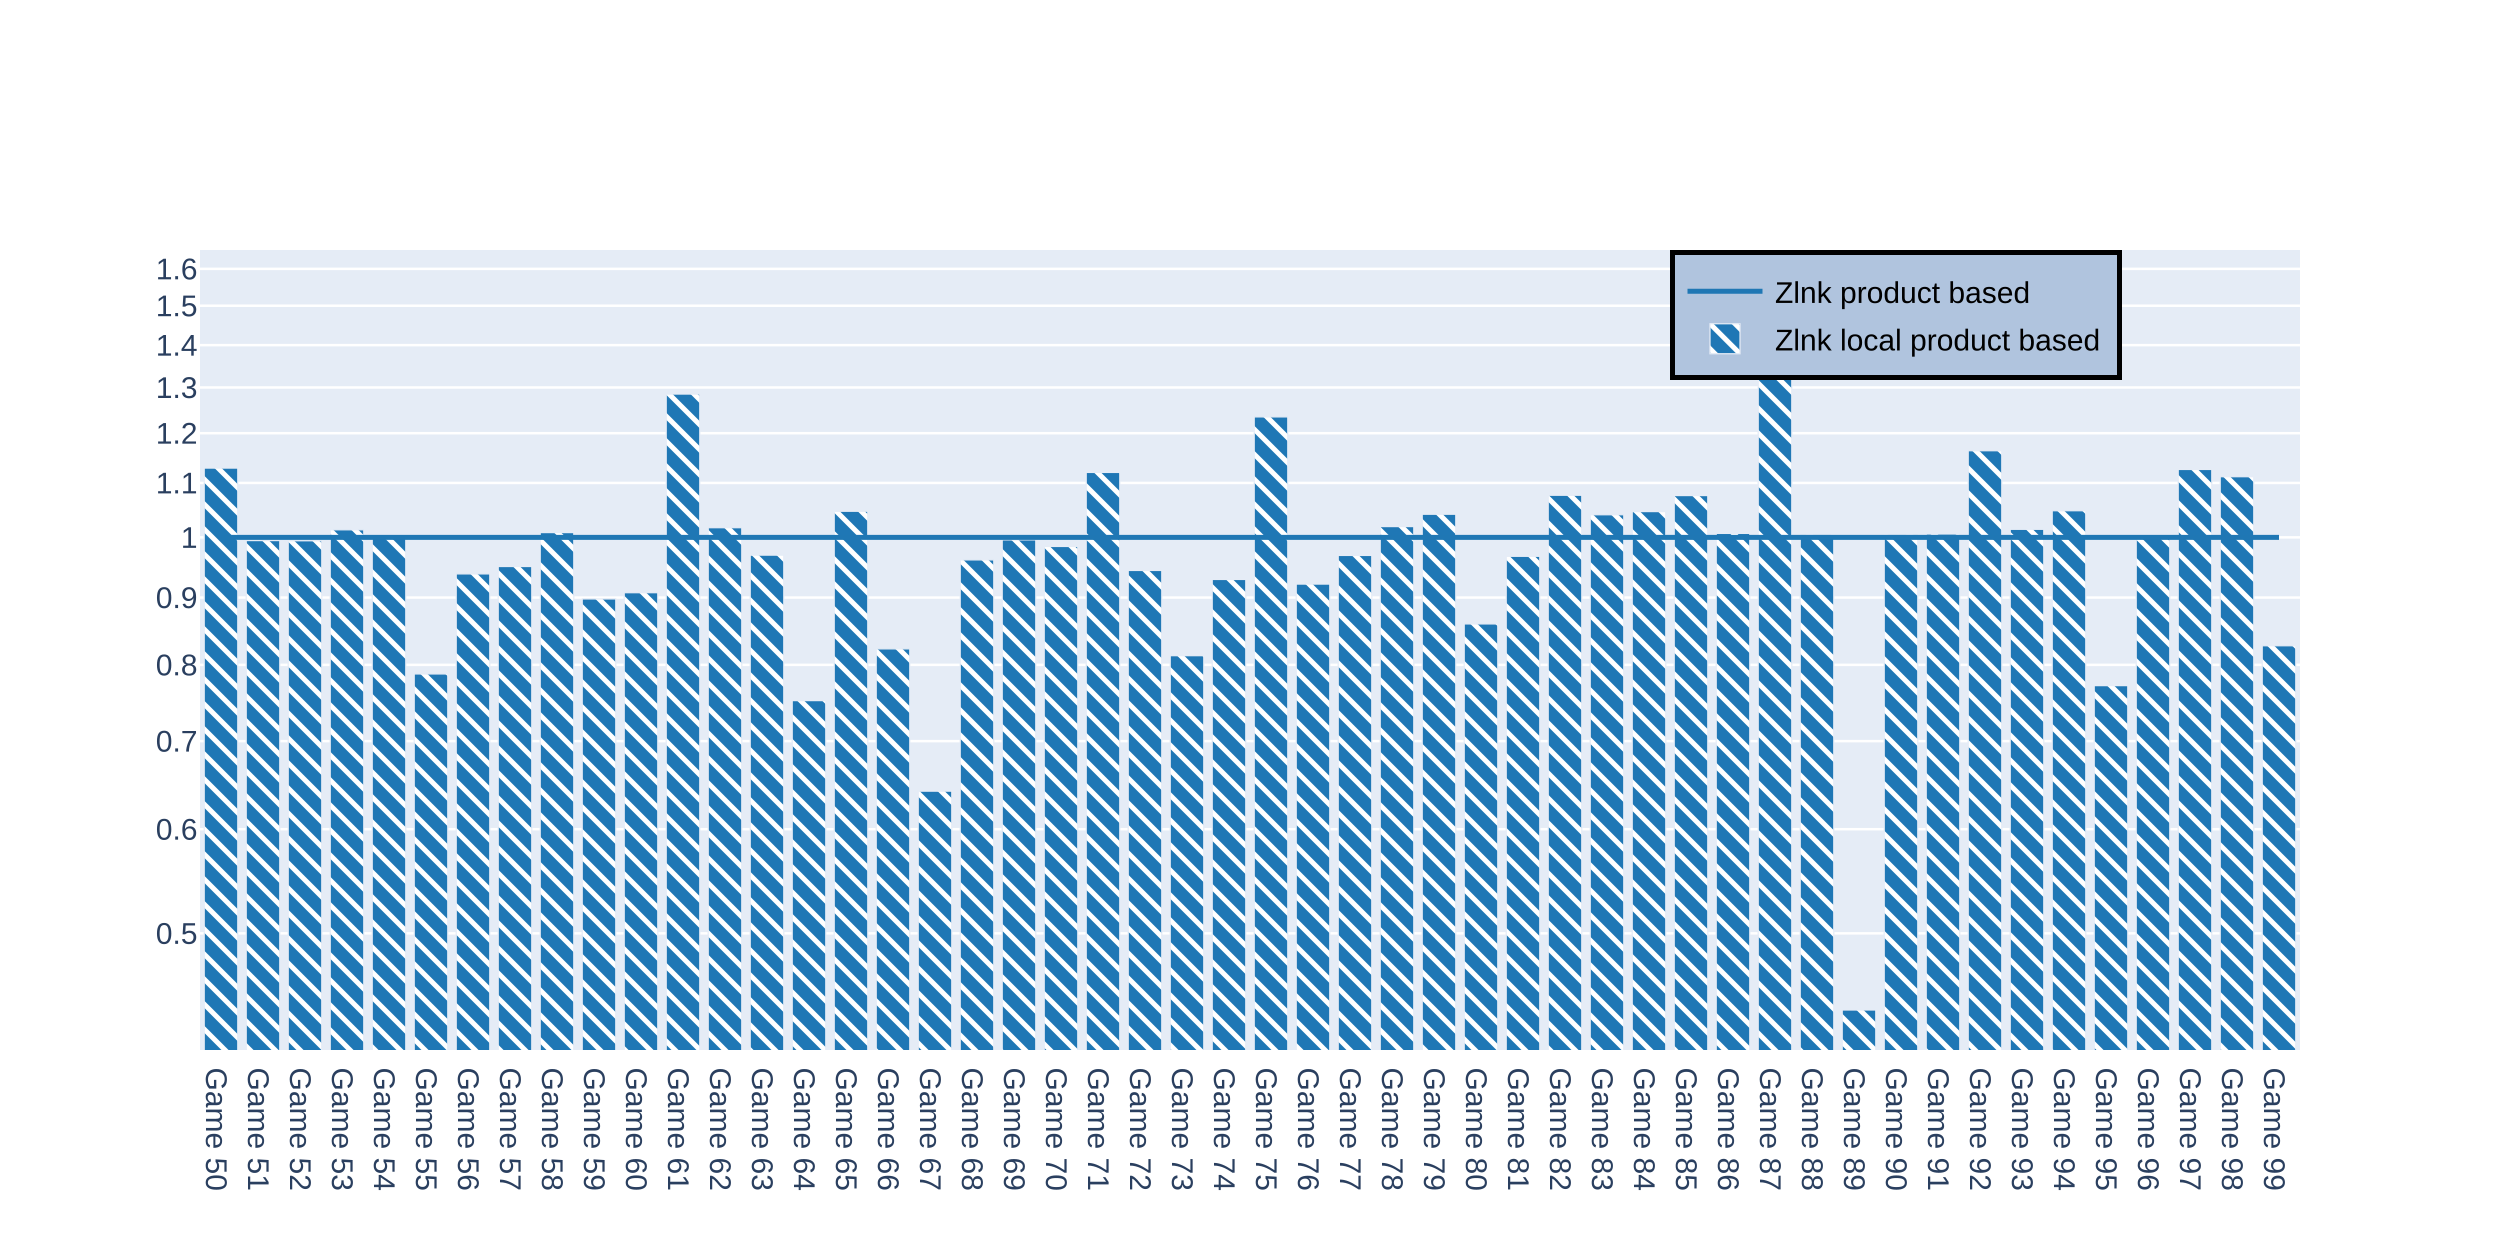
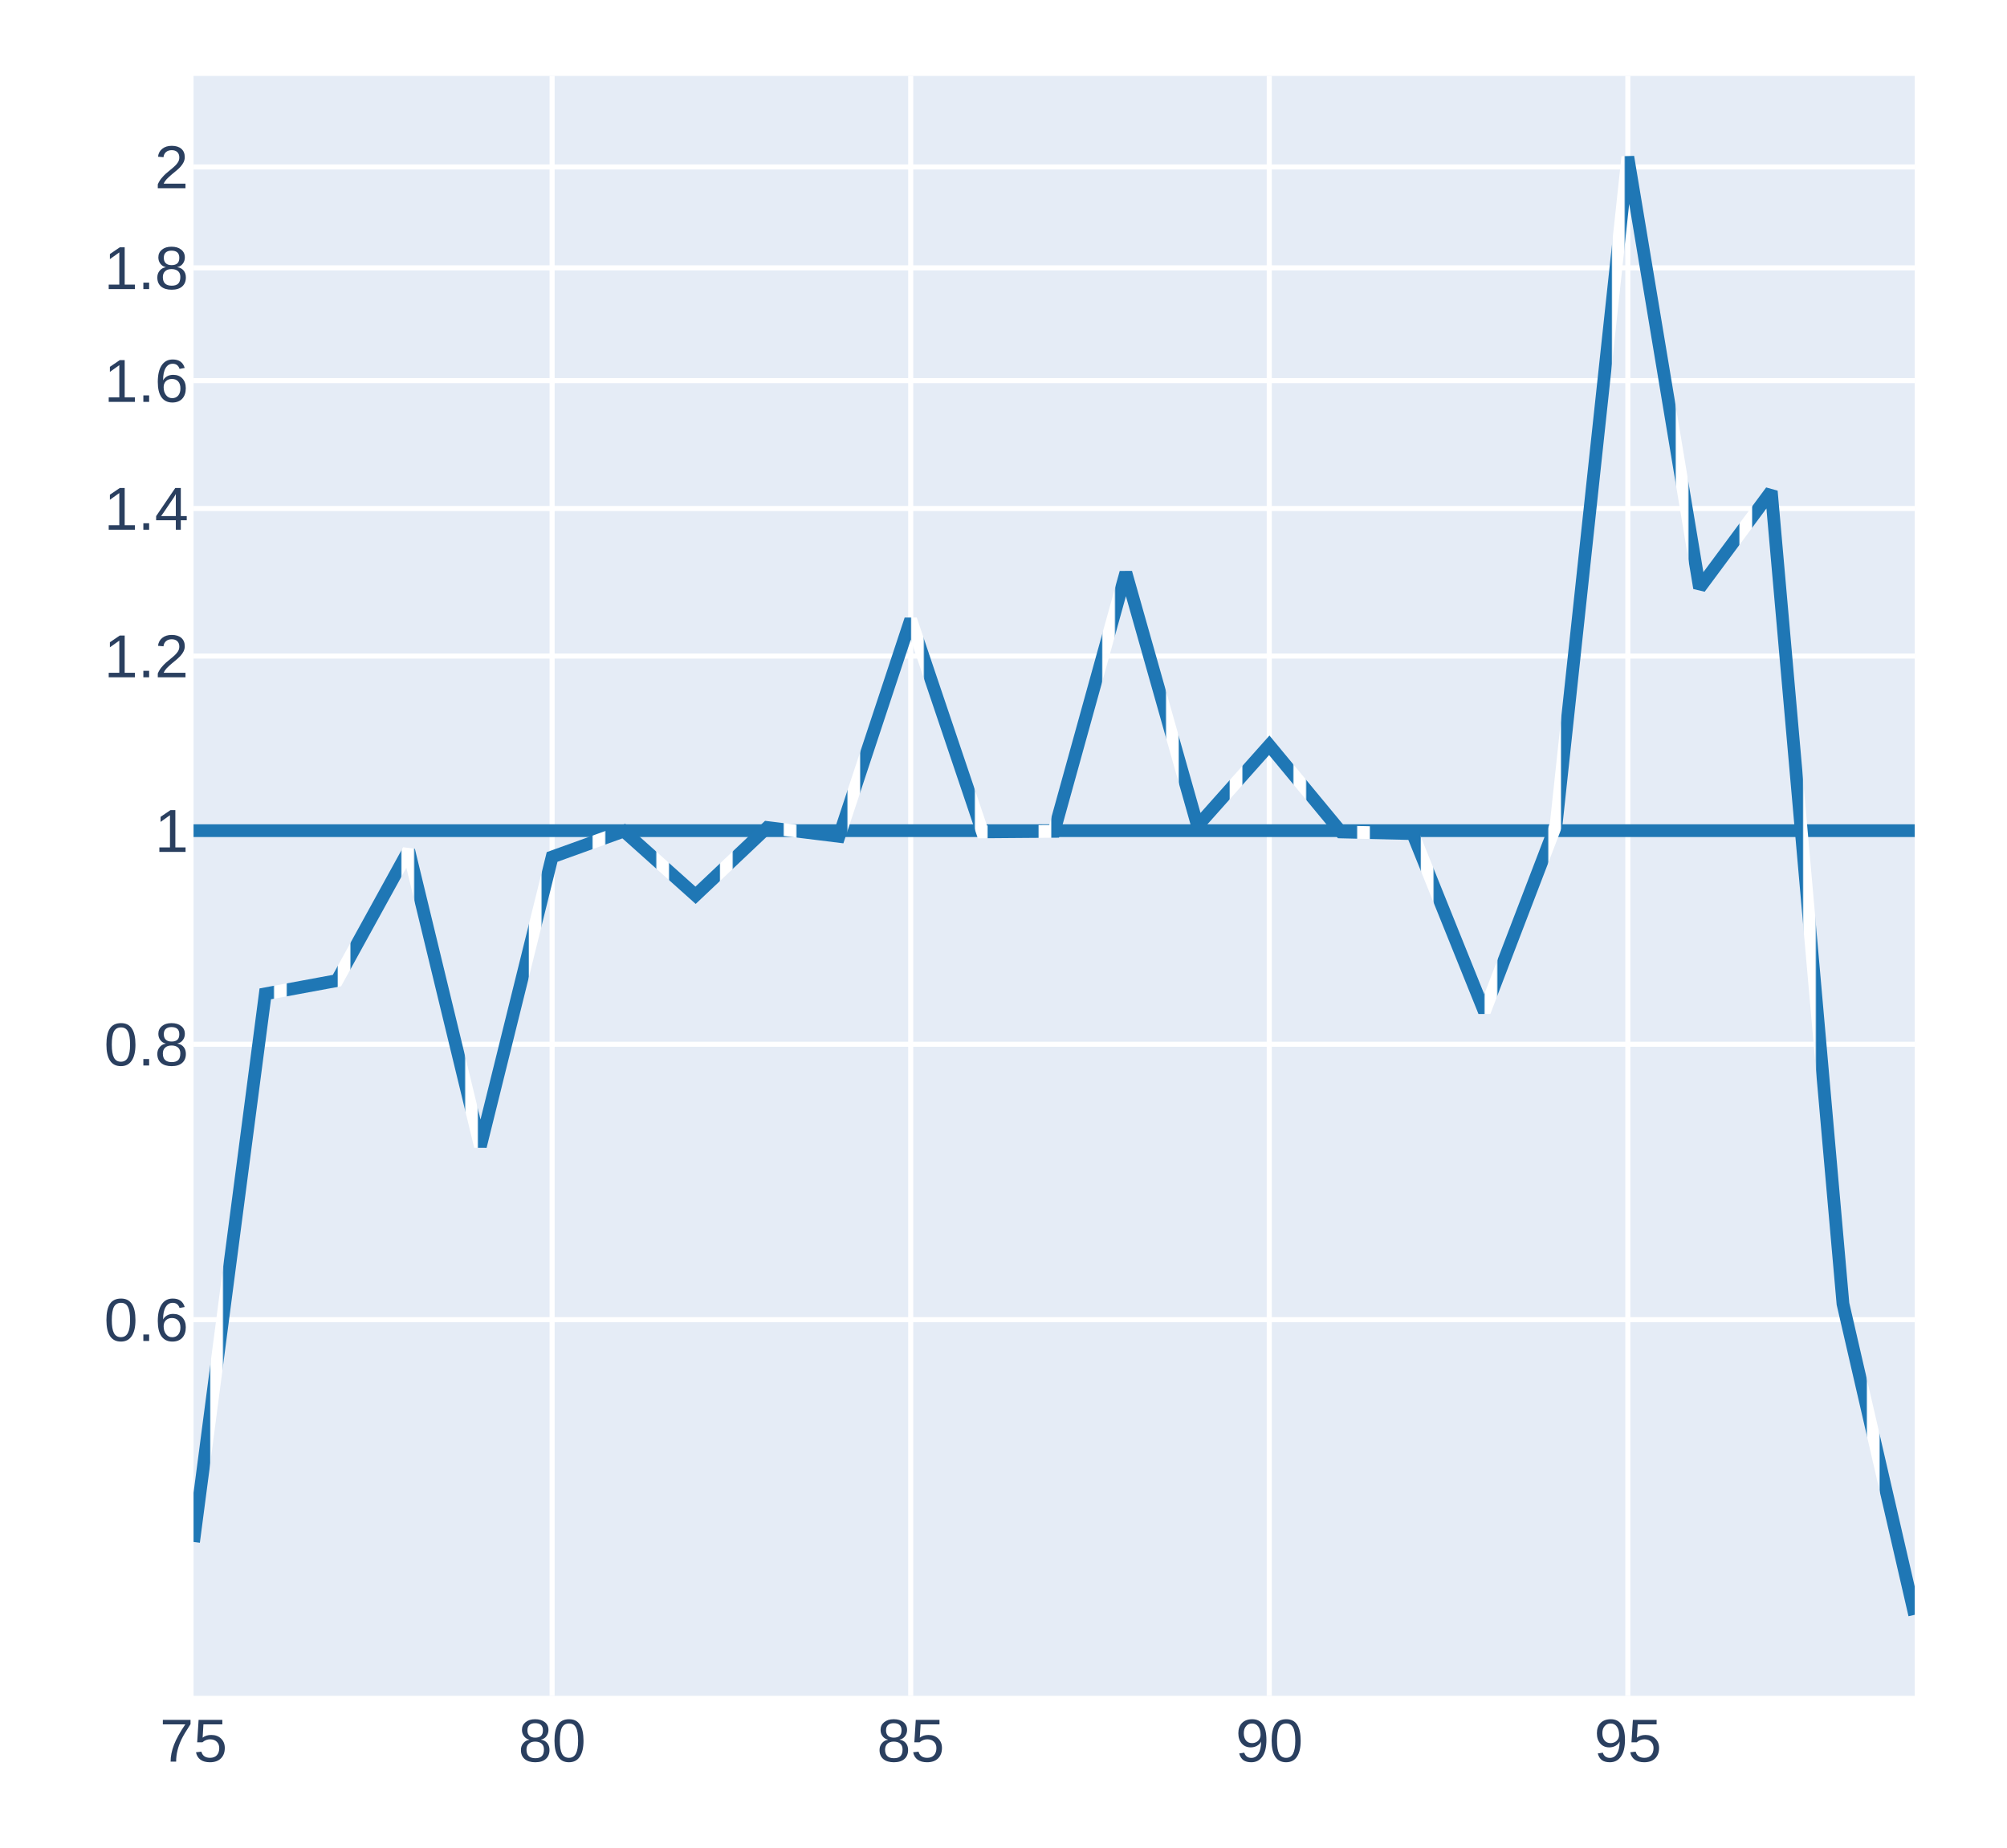
- <svg xmlns="http://www.w3.org/2000/svg" class="main-svg" width="1000" height="500" viewBox="0 0 1000 500">
+ <svg xmlns="http://www.w3.org/2000/svg" class="main-svg" width="315" height="290" viewBox="55 85 370 365">
  <defs>
    <pattern id="pattern0" patternUnits="userSpaceOnUse" width="10" height="10">
      <rect x="0" y="0" width="10" height="10" style="fill: rgb(148, 103, 190)" />
-       <line x1="0" y1="0" x2="10" y2="10" style="stroke: white;stroke-width:2" />
-       <line x1="-1" x2="1" y1="9" y2="11" style="stroke: white;stroke-width:2" />
-       <line x1="9" x2="11" y1="-1" y2="1" style="stroke: white;stroke-width:2" />
+       <line x1="4" x2="4" y1="0" y2="10" style="stroke: white;stroke-width:2" />
    </pattern>
    <pattern id="pattern1" patternUnits="userSpaceOnUse" width="10" height="10">
      <rect x="0" y="0" width="10" height="10" style="fill: rgb(255, 127, 15)" />
-       <line x1="0" y1="0" x2="10" y2="10" style="stroke: white;stroke-width:2" />
-       <line x1="-1" x2="1" y1="9" y2="11" style="stroke: white;stroke-width:2" />
-       <line x1="9" x2="11" y1="-1" y2="1" style="stroke: white;stroke-width:2" />
+       <line x1="4" x2="4" y1="0" y2="10" style="stroke: white;stroke-width:2" />
    </pattern>
    <pattern id="pattern2" patternUnits="userSpaceOnUse" width="10" height="10">
      <rect x="0" y="0" width="10" height="10" style="fill: rgb(31, 119, 181)" />
-       <line x1="0" y1="0" x2="10" y2="10" style="stroke: white;stroke-width:2" />
-       <line x1="-1" x2="1" y1="9" y2="11" style="stroke: white;stroke-width:2" />
-       <line x1="9" x2="11" y1="-1" y2="1" style="stroke: white;stroke-width:2" />
+       <line x1="4" x2="4" y1="0" y2="10" style="stroke: white;stroke-width:2" />
    </pattern>
    <pattern id="pattern3" patternUnits="userSpaceOnUse" width="10" height="10">
      <rect x="0" y="0" width="10" height="10" style="fill: rgb(214, 39, 41)" />
-       <line x1="0" y1="0" x2="10" y2="10" style="stroke: white;stroke-width:2" />
-       <line x1="-1" x2="1" y1="9" y2="11" style="stroke: white;stroke-width:2" />
-       <line x1="9" x2="11" y1="-1" y2="1" style="stroke: white;stroke-width:2" />
+       <line x1="4" x2="4" y1="0" y2="10" style="stroke: white;stroke-width:2" />
    </pattern>
    <pattern id="pattern4" patternUnits="userSpaceOnUse" width="10" height="10">
      <rect x="0" y="0" width="10" height="10" style="fill: rgb(44, 160, 45)" />
-       <line x1="0" y1="0" x2="10" y2="10" style="stroke: white;stroke-width:2" />
-       <line x1="-1" x2="1" y1="9" y2="11" style="stroke: white;stroke-width:2" />
-       <line x1="9" x2="11" y1="-1" y2="1" style="stroke: white;stroke-width:2" />
+       <line x1="4" x2="4" y1="0" y2="10" style="stroke: white;stroke-width:2" />
    </pattern>
  </defs>
-   <rect x="0" y="0" width="1000" height="500" style="fill: rgb(255, 255, 255); fill-opacity: 1;" />
-   <defs id="defs-18ef26">
+   <rect x="0" y="0" width="500" height="500" style="fill: rgb(255, 255, 255); fill-opacity: 1;" />
+   <defs id="defs-e1a88b">
    <g class="clips">
-       <clipPath id="clip18ef26xyplot" class="plotclip">
-         <rect width="840" height="320" />
+       <clipPath id="clipe1a88bxyplot" class="plotclip">
+         <rect width="340" height="320" />
      </clipPath>
-       <clipPath class="axesclip" id="clip18ef26x">
-         <rect x="80" y="0" width="840" height="500" />
+       <clipPath class="axesclip" id="clipe1a88bx">
+         <rect x="80" y="0" width="340" height="500" />
      </clipPath>
-       <clipPath class="axesclip" id="clip18ef26y">
-         <rect x="0" y="100" width="1000" height="320" />
+       <clipPath class="axesclip" id="clipe1a88by">
+         <rect x="0" y="100" width="500" height="320" />
      </clipPath>
-       <clipPath class="axesclip" id="clip18ef26xy">
-         <rect x="80" y="100" width="840" height="320" />
+       <clipPath class="axesclip" id="clipe1a88bxy">
+         <rect x="80" y="100" width="340" height="320" />
      </clipPath>
    </g>
    <g class="gradients" />
  </defs>
  <g class="bglayer">
-     <rect class="bg" x="80" y="100" width="840" height="320" style="fill: rgb(229, 236, 246); fill-opacity: 1; stroke-width: 0;" />
+     <rect class="bg" x="80" y="100" width="340" height="320" style="fill: rgb(229, 236, 246); fill-opacity: 1; stroke-width: 0;" />
  </g>
  <g class="layer-below">
    <g class="imagelayer" />
    <g class="shapelayer" />
  </g>
  <g class="cartesianlayer">
    <g class="subplot xy">
      <g class="layer-subplot">
        <g class="shapelayer" />
        <g class="imagelayer" />
      </g>
      <g class="gridlayer">
-         <g class="x" />
+         <g class="x">
+           <path class="xgrid crisp" transform="translate(150.83,0)" d="M0,100v320" style="stroke: rgb(255, 255, 255); stroke-opacity: 1; stroke-width: 1px;" />
+           <path class="xgrid crisp" transform="translate(221.67,0)" d="M0,100v320" style="stroke: rgb(255, 255, 255); stroke-opacity: 1; stroke-width: 1px;" />
+           <path class="xgrid crisp" transform="translate(292.5,0)" d="M0,100v320" style="stroke: rgb(255, 255, 255); stroke-opacity: 1; stroke-width: 1px;" />
+           <path class="xgrid crisp" transform="translate(363.33,0)" d="M0,100v320" style="stroke: rgb(255, 255, 255); stroke-opacity: 1; stroke-width: 1px;" />
+         </g>
        <g class="y">
-           <path class="ygrid crisp" transform="translate(0,373.34)" d="M80,0h840" style="stroke: rgb(255, 255, 255); stroke-opacity: 1; stroke-width: 1px;" />
-           <path class="ygrid crisp" transform="translate(0,331.68)" d="M80,0h840" style="stroke: rgb(255, 255, 255); stroke-opacity: 1; stroke-width: 1px;" />
-           <path class="ygrid crisp" transform="translate(0,296.45)" d="M80,0h840" style="stroke: rgb(255, 255, 255); stroke-opacity: 1; stroke-width: 1px;" />
-           <path class="ygrid crisp" transform="translate(0,265.94)" d="M80,0h840" style="stroke: rgb(255, 255, 255); stroke-opacity: 1; stroke-width: 1px;" />
-           <path class="ygrid crisp" transform="translate(0,239.02)" d="M80,0h840" style="stroke: rgb(255, 255, 255); stroke-opacity: 1; stroke-width: 1px;" />
-           <path class="ygrid crisp" transform="translate(0,214.95)" d="M80,0h840" style="stroke: rgb(255, 255, 255); stroke-opacity: 1; stroke-width: 1px;" />
-           <path class="ygrid crisp" transform="translate(0,193.17)" d="M80,0h840" style="stroke: rgb(255, 255, 255); stroke-opacity: 1; stroke-width: 1px;" />
-           <path class="ygrid crisp" transform="translate(0,173.28)" d="M80,0h840" style="stroke: rgb(255, 255, 255); stroke-opacity: 1; stroke-width: 1px;" />
-           <path class="ygrid crisp" transform="translate(0,154.99)" d="M80,0h840" style="stroke: rgb(255, 255, 255); stroke-opacity: 1; stroke-width: 1px;" />
-           <path class="ygrid crisp" transform="translate(0,138.06)" d="M80,0h840" style="stroke: rgb(255, 255, 255); stroke-opacity: 1; stroke-width: 1px;" />
-           <path class="ygrid crisp" transform="translate(0,122.29)" d="M80,0h840" style="stroke: rgb(255, 255, 255); stroke-opacity: 1; stroke-width: 1px;" />
-           <path class="ygrid crisp" transform="translate(0,107.54)" d="M80,0h840" style="stroke: rgb(255, 255, 255); stroke-opacity: 1; stroke-width: 1px;" />
+           <path class="ygrid crisp" transform="translate(0,345.7)" d="M80,0h340" style="stroke: rgb(255, 255, 255); stroke-opacity: 1; stroke-width: 1px;" />
+           <path class="ygrid crisp" transform="translate(0,291.29)" d="M80,0h340" style="stroke: rgb(255, 255, 255); stroke-opacity: 1; stroke-width: 1px;" />
+           <path class="ygrid crisp" transform="translate(0,249.09)" d="M80,0h340" style="stroke: rgb(255, 255, 255); stroke-opacity: 1; stroke-width: 1px;" />
+           <path class="ygrid crisp" transform="translate(0,214.6)" d="M80,0h340" style="stroke: rgb(255, 255, 255); stroke-opacity: 1; stroke-width: 1px;" />
+           <path class="ygrid crisp" transform="translate(0,185.45)" d="M80,0h340" style="stroke: rgb(255, 255, 255); stroke-opacity: 1; stroke-width: 1px;" />
+           <path class="ygrid crisp" transform="translate(0,160.19)" d="M80,0h340" style="stroke: rgb(255, 255, 255); stroke-opacity: 1; stroke-width: 1px;" />
+           <path class="ygrid crisp" transform="translate(0,137.91)" d="M80,0h340" style="stroke: rgb(255, 255, 255); stroke-opacity: 1; stroke-width: 1px;" />
+           <path class="ygrid crisp" transform="translate(0,117.98)" d="M80,0h340" style="stroke: rgb(255, 255, 255); stroke-opacity: 1; stroke-width: 1px;" />
        </g>
      </g>
      <g class="zerolinelayer" />
      <path class="xlines-below" />
      <path class="ylines-below" />
      <g class="overlines-below" />
      <g class="xaxislayer-below" />
      <g class="yaxislayer-below" />
      <g class="overaxes-below" />
-       <g class="plot" transform="translate(80, 100)" clip-path="url('#clip18ef26xyplot')">
-         <g class="barlayer mlayer">
-           <g class="trace bars" style="opacity: 1;">
-             <g class="points">
-               <g class="point">
-                 <path d="M1.68,3360V87.23H15.12V3360Z" style="vector-effect: non-scaling-stroke; opacity: 1; stroke-width: 0.5px; fill: url(#pattern2); fill-opacity: 1; stroke: rgb(229, 236, 246); stroke-opacity: 1;" />
-               </g>
-               <g class="point">
-                 <path d="M18.48,3360V116.23H31.92V3360Z" style="vector-effect: non-scaling-stroke; opacity: 1; stroke-width: 0.5px; fill: url(#pattern2); fill-opacity: 1; stroke: rgb(229, 236, 246); stroke-opacity: 1;" />
-               </g>
-               <g class="point">
-                 <path d="M35.28,3360V116.31H48.72V3360Z" style="vector-effect: non-scaling-stroke; opacity: 1; stroke-width: 0.5px; fill: url(#pattern2); fill-opacity: 1; stroke: rgb(229, 236, 246); stroke-opacity: 1;" />
-               </g>
-               <g class="point">
-                 <path d="M52.08,3360V111.92H65.52V3360Z" style="vector-effect: non-scaling-stroke; opacity: 1; stroke-width: 0.5px; fill: url(#pattern2); fill-opacity: 1; stroke: rgb(229, 236, 246); stroke-opacity: 1;" />
-               </g>
-               <g class="point">
-                 <path d="M68.88,3360V114.55H82.32V3360Z" style="vector-effect: non-scaling-stroke; opacity: 1; stroke-width: 0.5px; fill: url(#pattern2); fill-opacity: 1; stroke: rgb(229, 236, 246); stroke-opacity: 1;" />
-               </g>
-               <g class="point">
-                 <path d="M85.68,3360V169.58H99.12V3360Z" style="vector-effect: non-scaling-stroke; opacity: 1; stroke-width: 0.5px; fill: url(#pattern2); fill-opacity: 1; stroke: rgb(229, 236, 246); stroke-opacity: 1;" />
-               </g>
-               <g class="point">
-                 <path d="M102.48,3360V129.56H115.92V3360Z" style="vector-effect: non-scaling-stroke; opacity: 1; stroke-width: 0.5px; fill: url(#pattern2); fill-opacity: 1; stroke: rgb(229, 236, 246); stroke-opacity: 1;" />
-               </g>
-               <g class="point">
-                 <path d="M119.28,3360V126.6H132.72V3360Z" style="vector-effect: non-scaling-stroke; opacity: 1; stroke-width: 0.5px; fill: url(#pattern2); fill-opacity: 1; stroke: rgb(229, 236, 246); stroke-opacity: 1;" />
-               </g>
-               <g class="point">
-                 <path d="M136.08,3360V113.03H149.52V3360Z" style="vector-effect: non-scaling-stroke; opacity: 1; stroke-width: 0.5px; fill: url(#pattern2); fill-opacity: 1; stroke: rgb(229, 236, 246); stroke-opacity: 1;" />
-               </g>
-               <g class="point">
-                 <path d="M152.88,3360V139.58H166.32V3360Z" style="vector-effect: non-scaling-stroke; opacity: 1; stroke-width: 0.5px; fill: url(#pattern2); fill-opacity: 1; stroke: rgb(229, 236, 246); stroke-opacity: 1;" />
-               </g>
-               <g class="point">
-                 <path d="M169.68,3360V137.08H183.12V3360Z" style="vector-effect: non-scaling-stroke; opacity: 1; stroke-width: 0.5px; fill: url(#pattern2); fill-opacity: 1; stroke: rgb(229, 236, 246); stroke-opacity: 1;" />
-               </g>
-               <g class="point">
-                 <path d="M186.48,3360V57.62H199.92V3360Z" style="vector-effect: non-scaling-stroke; opacity: 1; stroke-width: 0.5px; fill: url(#pattern2); fill-opacity: 1; stroke: rgb(229, 236, 246); stroke-opacity: 1;" />
-               </g>
-               <g class="point">
-                 <path d="M203.28,3360V111.08H216.72V3360Z" style="vector-effect: non-scaling-stroke; opacity: 1; stroke-width: 0.5px; fill: url(#pattern2); fill-opacity: 1; stroke: rgb(229, 236, 246); stroke-opacity: 1;" />
-               </g>
-               <g class="point">
-                 <path d="M220.08,3360V122.05H233.52V3360Z" style="vector-effect: non-scaling-stroke; opacity: 1; stroke-width: 0.5px; fill: url(#pattern2); fill-opacity: 1; stroke: rgb(229, 236, 246); stroke-opacity: 1;" />
-               </g>
-               <g class="point">
-                 <path d="M236.88,3360V180.24H250.32V3360Z" style="vector-effect: non-scaling-stroke; opacity: 1; stroke-width: 0.5px; fill: url(#pattern2); fill-opacity: 1; stroke: rgb(229, 236, 246); stroke-opacity: 1;" />
-               </g>
-               <g class="point">
-                 <path d="M253.68,3360V104.5H267.12V3360Z" style="vector-effect: non-scaling-stroke; opacity: 1; stroke-width: 0.5px; fill: url(#pattern2); fill-opacity: 1; stroke: rgb(229, 236, 246); stroke-opacity: 1;" />
-               </g>
-               <g class="point">
-                 <path d="M270.48,3360V159.55H283.92V3360Z" style="vector-effect: non-scaling-stroke; opacity: 1; stroke-width: 0.5px; fill: url(#pattern2); fill-opacity: 1; stroke: rgb(229, 236, 246); stroke-opacity: 1;" />
-               </g>
-               <g class="point">
-                 <path d="M287.28,3360V216.46H300.72V3360Z" style="vector-effect: non-scaling-stroke; opacity: 1; stroke-width: 0.5px; fill: url(#pattern2); fill-opacity: 1; stroke: rgb(229, 236, 246); stroke-opacity: 1;" />
-               </g>
-               <g class="point">
-                 <path d="M304.08,3360V123.96H317.52V3360Z" style="vector-effect: non-scaling-stroke; opacity: 1; stroke-width: 0.5px; fill: url(#pattern2); fill-opacity: 1; stroke: rgb(229, 236, 246); stroke-opacity: 1;" />
-               </g>
-               <g class="point">
-                 <path d="M320.88,3360V115.96H334.32V3360Z" style="vector-effect: non-scaling-stroke; opacity: 1; stroke-width: 0.5px; fill: url(#pattern2); fill-opacity: 1; stroke: rgb(229, 236, 246); stroke-opacity: 1;" />
-               </g>
-               <g class="point">
-                 <path d="M337.68,3360V118.58H351.12V3360Z" style="vector-effect: non-scaling-stroke; opacity: 1; stroke-width: 0.5px; fill: url(#pattern2); fill-opacity: 1; stroke: rgb(229, 236, 246); stroke-opacity: 1;" />
-               </g>
-               <g class="point">
-                 <path d="M354.48,3360V88.97H367.92V3360Z" style="vector-effect: non-scaling-stroke; opacity: 1; stroke-width: 0.5px; fill: url(#pattern2); fill-opacity: 1; stroke: rgb(229, 236, 246); stroke-opacity: 1;" />
-               </g>
-               <g class="point">
-                 <path d="M371.28,3360V128.18H384.72V3360Z" style="vector-effect: non-scaling-stroke; opacity: 1; stroke-width: 0.5px; fill: url(#pattern2); fill-opacity: 1; stroke: rgb(229, 236, 246); stroke-opacity: 1;" />
-               </g>
-               <g class="point">
-                 <path d="M388.08,3360V162.27H401.52V3360Z" style="vector-effect: non-scaling-stroke; opacity: 1; stroke-width: 0.5px; fill: url(#pattern2); fill-opacity: 1; stroke: rgb(229, 236, 246); stroke-opacity: 1;" />
-               </g>
-               <g class="point">
-                 <path d="M404.88,3360V131.78H418.32V3360Z" style="vector-effect: non-scaling-stroke; opacity: 1; stroke-width: 0.5px; fill: url(#pattern2); fill-opacity: 1; stroke: rgb(229, 236, 246); stroke-opacity: 1;" />
-               </g>
-               <g class="point">
-                 <path d="M421.68,3360V66.76H435.12V3360Z" style="vector-effect: non-scaling-stroke; opacity: 1; stroke-width: 0.5px; fill: url(#pattern2); fill-opacity: 1; stroke: rgb(229, 236, 246); stroke-opacity: 1;" />
-               </g>
-               <g class="point">
-                 <path d="M438.48,3360V133.63H451.92V3360Z" style="vector-effect: non-scaling-stroke; opacity: 1; stroke-width: 0.5px; fill: url(#pattern2); fill-opacity: 1; stroke: rgb(229, 236, 246); stroke-opacity: 1;" />
-               </g>
-               <g class="point">
-                 <path d="M455.28,3360V122.17H468.72V3360Z" style="vector-effect: non-scaling-stroke; opacity: 1; stroke-width: 0.5px; fill: url(#pattern2); fill-opacity: 1; stroke: rgb(229, 236, 246); stroke-opacity: 1;" />
-               </g>
-               <g class="point">
-                 <path d="M472.08,3360V110.63H485.52V3360Z" style="vector-effect: non-scaling-stroke; opacity: 1; stroke-width: 0.5px; fill: url(#pattern2); fill-opacity: 1; stroke: rgb(229, 236, 246); stroke-opacity: 1;" />
-               </g>
-               <g class="point">
-                 <path d="M488.88,3360V105.69H502.32V3360Z" style="vector-effect: non-scaling-stroke; opacity: 1; stroke-width: 0.5px; fill: url(#pattern2); fill-opacity: 1; stroke: rgb(229, 236, 246); stroke-opacity: 1;" />
-               </g>
-               <g class="point">
-                 <path d="M505.68,3360V149.57H519.12V3360Z" style="vector-effect: non-scaling-stroke; opacity: 1; stroke-width: 0.5px; fill: url(#pattern2); fill-opacity: 1; stroke: rgb(229, 236, 246); stroke-opacity: 1;" />
-               </g>
-               <g class="point">
-                 <path d="M522.48,3360V122.52H535.92V3360Z" style="vector-effect: non-scaling-stroke; opacity: 1; stroke-width: 0.5px; fill: url(#pattern2); fill-opacity: 1; stroke: rgb(229, 236, 246); stroke-opacity: 1;" />
-               </g>
-               <g class="point">
-                 <path d="M539.28,3360V98.1H552.72V3360Z" style="vector-effect: non-scaling-stroke; opacity: 1; stroke-width: 0.5px; fill: url(#pattern2); fill-opacity: 1; stroke: rgb(229, 236, 246); stroke-opacity: 1;" />
-               </g>
-               <g class="point">
-                 <path d="M556.08,3360V105.9H569.52V3360Z" style="vector-effect: non-scaling-stroke; opacity: 1; stroke-width: 0.5px; fill: url(#pattern2); fill-opacity: 1; stroke: rgb(229, 236, 246); stroke-opacity: 1;" />
-               </g>
-               <g class="point">
-                 <path d="M572.88,3360V104.63H586.32V3360Z" style="vector-effect: non-scaling-stroke; opacity: 1; stroke-width: 0.5px; fill: url(#pattern2); fill-opacity: 1; stroke: rgb(229, 236, 246); stroke-opacity: 1;" />
-               </g>
-               <g class="point">
-                 <path d="M589.68,3360V98.22H603.12V3360Z" style="vector-effect: non-scaling-stroke; opacity: 1; stroke-width: 0.5px; fill: url(#pattern2); fill-opacity: 1; stroke: rgb(229, 236, 246); stroke-opacity: 1;" />
-               </g>
-               <g class="point">
-                 <path d="M606.48,3360V113.36H619.92V3360Z" style="vector-effect: non-scaling-stroke; opacity: 1; stroke-width: 0.5px; fill: url(#pattern2); fill-opacity: 1; stroke: rgb(229, 236, 246); stroke-opacity: 1;" />
-               </g>
-               <g class="point">
-                 <path d="M623.28,3360V16H636.72V3360Z" style="vector-effect: non-scaling-stroke; opacity: 1; stroke-width: 0.5px; fill: url(#pattern2); fill-opacity: 1; stroke: rgb(229, 236, 246); stroke-opacity: 1;" />
-               </g>
-               <g class="point">
-                 <path d="M640.08,3360V113.92H653.52V3360Z" style="vector-effect: non-scaling-stroke; opacity: 1; stroke-width: 0.5px; fill: url(#pattern2); fill-opacity: 1; stroke: rgb(229, 236, 246); stroke-opacity: 1;" />
-               </g>
-               <g class="point">
-                 <path d="M656.88,3360V304H670.32V3360Z" style="vector-effect: non-scaling-stroke; opacity: 1; stroke-width: 0.5px; fill: url(#pattern2); fill-opacity: 1; stroke: rgb(229, 236, 246); stroke-opacity: 1;" />
-               </g>
-               <g class="point">
-                 <path d="M673.68,3360V113.93H687.12V3360Z" style="vector-effect: non-scaling-stroke; opacity: 1; stroke-width: 0.5px; fill: url(#pattern2); fill-opacity: 1; stroke: rgb(229, 236, 246); stroke-opacity: 1;" />
-               </g>
-               <g class="point">
-                 <path d="M690.48,3360V113.62H703.92V3360Z" style="vector-effect: non-scaling-stroke; opacity: 1; stroke-width: 0.5px; fill: url(#pattern2); fill-opacity: 1; stroke: rgb(229, 236, 246); stroke-opacity: 1;" />
-               </g>
-               <g class="point">
-                 <path d="M707.28,3360V80.29H720.72V3360Z" style="vector-effect: non-scaling-stroke; opacity: 1; stroke-width: 0.5px; fill: url(#pattern2); fill-opacity: 1; stroke: rgb(229, 236, 246); stroke-opacity: 1;" />
-               </g>
-               <g class="point">
-                 <path d="M724.08,3360V111.72H737.52V3360Z" style="vector-effect: non-scaling-stroke; opacity: 1; stroke-width: 0.5px; fill: url(#pattern2); fill-opacity: 1; stroke: rgb(229, 236, 246); stroke-opacity: 1;" />
-               </g>
-               <g class="point">
-                 <path d="M740.88,3360V104.29H754.32V3360Z" style="vector-effect: non-scaling-stroke; opacity: 1; stroke-width: 0.5px; fill: url(#pattern2); fill-opacity: 1; stroke: rgb(229, 236, 246); stroke-opacity: 1;" />
-               </g>
-               <g class="point">
-                 <path d="M757.68,3360V174.25H771.12V3360Z" style="vector-effect: non-scaling-stroke; opacity: 1; stroke-width: 0.5px; fill: url(#pattern2); fill-opacity: 1; stroke: rgb(229, 236, 246); stroke-opacity: 1;" />
-               </g>
-               <g class="point">
-                 <path d="M774.48,3360V114.65H787.92V3360Z" style="vector-effect: non-scaling-stroke; opacity: 1; stroke-width: 0.5px; fill: url(#pattern2); fill-opacity: 1; stroke: rgb(229, 236, 246); stroke-opacity: 1;" />
-               </g>
-               <g class="point">
-                 <path d="M791.28,3360V87.78H804.72V3360Z" style="vector-effect: non-scaling-stroke; opacity: 1; stroke-width: 0.5px; fill: url(#pattern2); fill-opacity: 1; stroke: rgb(229, 236, 246); stroke-opacity: 1;" />
-               </g>
-               <g class="point">
-                 <path d="M808.08,3360V90.68H821.52V3360Z" style="vector-effect: non-scaling-stroke; opacity: 1; stroke-width: 0.5px; fill: url(#pattern2); fill-opacity: 1; stroke: rgb(229, 236, 246); stroke-opacity: 1;" />
-               </g>
-               <g class="point">
-                 <path d="M824.88,3360V158.3H838.32V3360Z" style="vector-effect: non-scaling-stroke; opacity: 1; stroke-width: 0.5px; fill: url(#pattern2); fill-opacity: 1; stroke: rgb(229, 236, 246); stroke-opacity: 1;" />
-               </g>
-             </g>
-           </g>
-         </g>
+       <g class="plot" transform="translate(80, 100)" clip-path="url('#clipe1a88bxyplot')">
        <g class="scatterlayer mlayer">
-           <g class="trace scatter trace4a7036" style="stroke-miterlimit: 2; opacity: 1;">
+           <g class="trace scatter traceeb67c2" style="stroke-miterlimit: 2; opacity: 1;">
            <g class="fills" />
            <g class="errorbars" />
            <g class="lines">
-               <path class="js-line" d="M8.4,114.95L831.6,114.95" style="vector-effect: non-scaling-stroke; fill: none; stroke: rgb(31, 119, 180); stroke-opacity: 1; stroke-width: 2px; opacity: 1;" />
+               <path class="js-line" d="M0,149.09L340,149.09" style="vector-effect: non-scaling-stroke; fill: none; stroke: rgb(31, 119, 180); stroke-opacity: 1; stroke-width: 2px; opacity: 1;" />
+             </g>
+             <g class="points" />
+             <g class="text" />
+           </g>
+           <g class="trace scatter tracea078ac" style="stroke-miterlimit: 2; opacity: 1;">
+             <g class="fills" />
+             <g class="errorbars" />
+             <g class="lines">
+               <path class="js-line" d="M0,289.61L14.17,181.33L28.33,178.71L42.5,152.97L56.67,211.45L70.83,154.29L85,149.18L99.17,161.86L113.33,148.47L127.5,150.22L141.67,107.39L155.83,149.34L170,149.23L184.17,98.12L198.33,148.14L212.5,132.23L226.67,149.35L240.83,149.68L255,184.85L269.17,147.87L283.33,16L297.5,101.15L311.67,82.04L325.83,242.56L340,304" style="vector-effect: non-scaling-stroke; fill: none; stroke: url(#pattern2); stroke-opacity: 1; stroke-width: 2px; opacity: 1;" />
            </g>
            <g class="points" />
            <g class="text" />
          </g>
        </g>
      </g>
      <g class="overplot" />
      <path class="xlines-above crisp" d="M0,0" style="fill: none;" />
      <path class="ylines-above crisp" d="M0,0" style="fill: none;" />
      <g class="overlines-above" />
      <g class="xaxislayer-above">
        <g class="xtick">
-           <text text-anchor="start" x="0" y="433" transform="translate(88.4,0) rotate(90,0,427)" style="font-family: arial, verdana, arial, arial; font-size: 12px; fill: rgb(42, 63, 95); fill-opacity: 1; white-space: pre;">Game 50</text>
+           <text text-anchor="middle" x="0" y="433" transform="translate(80,0)" style="font-family: arial, verdana, arial, arial; font-size: 12px; fill: rgb(42, 63, 95); fill-opacity: 1; white-space: pre;">75</text>
        </g>
        <g class="xtick">
-           <text text-anchor="start" x="0" y="433" transform="translate(105.2,0) rotate(90,0,427)" style="font-family: arial, verdana, arial, arial; font-size: 12px; fill: rgb(42, 63, 95); fill-opacity: 1; white-space: pre;">Game 51</text>
+           <text text-anchor="middle" x="0" y="433" transform="translate(150.83,0)" style="font-family: arial, verdana, arial, arial; font-size: 12px; fill: rgb(42, 63, 95); fill-opacity: 1; white-space: pre;">80</text>
        </g>
        <g class="xtick">
-           <text text-anchor="start" x="0" y="433" transform="translate(122,0) rotate(90,0,427)" style="font-family: arial, verdana, arial, arial; font-size: 12px; fill: rgb(42, 63, 95); fill-opacity: 1; white-space: pre;">Game 52</text>
+           <text text-anchor="middle" x="0" y="433" transform="translate(221.67,0)" style="font-family: arial, verdana, arial, arial; font-size: 12px; fill: rgb(42, 63, 95); fill-opacity: 1; white-space: pre;">85</text>
        </g>
        <g class="xtick">
-           <text text-anchor="start" x="0" y="433" transform="translate(138.8,0) rotate(90,0,427)" style="font-family: arial, verdana, arial, arial; font-size: 12px; fill: rgb(42, 63, 95); fill-opacity: 1; white-space: pre;">Game 53</text>
+           <text text-anchor="middle" x="0" y="433" transform="translate(292.5,0)" style="font-family: arial, verdana, arial, arial; font-size: 12px; fill: rgb(42, 63, 95); fill-opacity: 1; white-space: pre;">90</text>
        </g>
        <g class="xtick">
-           <text text-anchor="start" x="0" y="433" transform="translate(155.6,0) rotate(90,0,427)" style="font-family: arial, verdana, arial, arial; font-size: 12px; fill: rgb(42, 63, 95); fill-opacity: 1; white-space: pre;">Game 54</text>
-         </g>
-         <g class="xtick">
-           <text text-anchor="start" x="0" y="433" transform="translate(172.4,0) rotate(90,0,427)" style="font-family: arial, verdana, arial, arial; font-size: 12px; fill: rgb(42, 63, 95); fill-opacity: 1; white-space: pre;">Game 55</text>
-         </g>
-         <g class="xtick">
-           <text text-anchor="start" x="0" y="433" transform="translate(189.2,0) rotate(90,0,427)" style="font-family: arial, verdana, arial, arial; font-size: 12px; fill: rgb(42, 63, 95); fill-opacity: 1; white-space: pre;">Game 56</text>
-         </g>
-         <g class="xtick">
-           <text text-anchor="start" x="0" y="433" transform="translate(206,0) rotate(90,0,427)" style="font-family: arial, verdana, arial, arial; font-size: 12px; fill: rgb(42, 63, 95); fill-opacity: 1; white-space: pre;">Game 57</text>
-         </g>
-         <g class="xtick">
-           <text text-anchor="start" x="0" y="433" transform="translate(222.8,0) rotate(90,0,427)" style="font-family: arial, verdana, arial, arial; font-size: 12px; fill: rgb(42, 63, 95); fill-opacity: 1; white-space: pre;">Game 58</text>
-         </g>
-         <g class="xtick">
-           <text text-anchor="start" x="0" y="433" transform="translate(239.6,0) rotate(90,0,427)" style="font-family: arial, verdana, arial, arial; font-size: 12px; fill: rgb(42, 63, 95); fill-opacity: 1; white-space: pre;">Game 59</text>
-         </g>
-         <g class="xtick">
-           <text text-anchor="start" x="0" y="433" transform="translate(256.4,0) rotate(90,0,427)" style="font-family: arial, verdana, arial, arial; font-size: 12px; fill: rgb(42, 63, 95); fill-opacity: 1; white-space: pre;">Game 60</text>
-         </g>
-         <g class="xtick">
-           <text text-anchor="start" x="0" y="433" transform="translate(273.2,0) rotate(90,0,427)" style="font-family: arial, verdana, arial, arial; font-size: 12px; fill: rgb(42, 63, 95); fill-opacity: 1; white-space: pre;">Game 61</text>
-         </g>
-         <g class="xtick">
-           <text text-anchor="start" x="0" y="433" transform="translate(290,0) rotate(90,0,427)" style="font-family: arial, verdana, arial, arial; font-size: 12px; fill: rgb(42, 63, 95); fill-opacity: 1; white-space: pre;">Game 62</text>
-         </g>
-         <g class="xtick">
-           <text text-anchor="start" x="0" y="433" transform="translate(306.8,0) rotate(90,0,427)" style="font-family: arial, verdana, arial, arial; font-size: 12px; fill: rgb(42, 63, 95); fill-opacity: 1; white-space: pre;">Game 63</text>
-         </g>
-         <g class="xtick">
-           <text text-anchor="start" x="0" y="433" transform="translate(323.6,0) rotate(90,0,427)" style="font-family: arial, verdana, arial, arial; font-size: 12px; fill: rgb(42, 63, 95); fill-opacity: 1; white-space: pre;">Game 64</text>
-         </g>
-         <g class="xtick">
-           <text text-anchor="start" x="0" y="433" transform="translate(340.4,0) rotate(90,0,427)" style="font-family: arial, verdana, arial, arial; font-size: 12px; fill: rgb(42, 63, 95); fill-opacity: 1; white-space: pre;">Game 65</text>
-         </g>
-         <g class="xtick">
-           <text text-anchor="start" x="0" y="433" transform="translate(357.2,0) rotate(90,0,427)" style="font-family: arial, verdana, arial, arial; font-size: 12px; fill: rgb(42, 63, 95); fill-opacity: 1; white-space: pre;">Game 66</text>
-         </g>
-         <g class="xtick">
-           <text text-anchor="start" x="0" y="433" transform="translate(374,0) rotate(90,0,427)" style="font-family: arial, verdana, arial, arial; font-size: 12px; fill: rgb(42, 63, 95); fill-opacity: 1; white-space: pre;">Game 67</text>
-         </g>
-         <g class="xtick">
-           <text text-anchor="start" x="0" y="433" transform="translate(390.8,0) rotate(90,0,427)" style="font-family: arial, verdana, arial, arial; font-size: 12px; fill: rgb(42, 63, 95); fill-opacity: 1; white-space: pre;">Game 68</text>
-         </g>
-         <g class="xtick">
-           <text text-anchor="start" x="0" y="433" transform="translate(407.6,0) rotate(90,0,427)" style="font-family: arial, verdana, arial, arial; font-size: 12px; fill: rgb(42, 63, 95); fill-opacity: 1; white-space: pre;">Game 69</text>
-         </g>
-         <g class="xtick">
-           <text text-anchor="start" x="0" y="433" transform="translate(424.4,0) rotate(90,0,427)" style="font-family: arial, verdana, arial, arial; font-size: 12px; fill: rgb(42, 63, 95); fill-opacity: 1; white-space: pre;">Game 70</text>
-         </g>
-         <g class="xtick">
-           <text text-anchor="start" x="0" y="433" transform="translate(441.2,0) rotate(90,0,427)" style="font-family: arial, verdana, arial, arial; font-size: 12px; fill: rgb(42, 63, 95); fill-opacity: 1; white-space: pre;">Game 71</text>
-         </g>
-         <g class="xtick">
-           <text text-anchor="start" x="0" y="433" transform="translate(458,0) rotate(90,0,427)" style="font-family: arial, verdana, arial, arial; font-size: 12px; fill: rgb(42, 63, 95); fill-opacity: 1; white-space: pre;">Game 72</text>
-         </g>
-         <g class="xtick">
-           <text text-anchor="start" x="0" y="433" transform="translate(474.8,0) rotate(90,0,427)" style="font-family: arial, verdana, arial, arial; font-size: 12px; fill: rgb(42, 63, 95); fill-opacity: 1; white-space: pre;">Game 73</text>
-         </g>
-         <g class="xtick">
-           <text text-anchor="start" x="0" y="433" transform="translate(491.6,0) rotate(90,0,427)" style="font-family: arial, verdana, arial, arial; font-size: 12px; fill: rgb(42, 63, 95); fill-opacity: 1; white-space: pre;">Game 74</text>
-         </g>
-         <g class="xtick">
-           <text text-anchor="start" x="0" y="433" transform="translate(508.4,0) rotate(90,0,427)" style="font-family: arial, verdana, arial, arial; font-size: 12px; fill: rgb(42, 63, 95); fill-opacity: 1; white-space: pre;">Game 75</text>
-         </g>
-         <g class="xtick">
-           <text text-anchor="start" x="0" y="433" transform="translate(525.2,0) rotate(90,0,427)" style="font-family: arial, verdana, arial, arial; font-size: 12px; fill: rgb(42, 63, 95); fill-opacity: 1; white-space: pre;">Game 76</text>
-         </g>
-         <g class="xtick">
-           <text text-anchor="start" x="0" y="433" transform="translate(542,0) rotate(90,0,427)" style="font-family: arial, verdana, arial, arial; font-size: 12px; fill: rgb(42, 63, 95); fill-opacity: 1; white-space: pre;">Game 77</text>
-         </g>
-         <g class="xtick">
-           <text text-anchor="start" x="0" y="433" transform="translate(558.8,0) rotate(90,0,427)" style="font-family: arial, verdana, arial, arial; font-size: 12px; fill: rgb(42, 63, 95); fill-opacity: 1; white-space: pre;">Game 78</text>
-         </g>
-         <g class="xtick">
-           <text text-anchor="start" x="0" y="433" transform="translate(575.6,0) rotate(90,0,427)" style="font-family: arial, verdana, arial, arial; font-size: 12px; fill: rgb(42, 63, 95); fill-opacity: 1; white-space: pre;">Game 79</text>
-         </g>
-         <g class="xtick">
-           <text text-anchor="start" x="0" y="433" transform="translate(592.4,0) rotate(90,0,427)" style="font-family: arial, verdana, arial, arial; font-size: 12px; fill: rgb(42, 63, 95); fill-opacity: 1; white-space: pre;">Game 80</text>
-         </g>
-         <g class="xtick">
-           <text text-anchor="start" x="0" y="433" transform="translate(609.2,0) rotate(90,0,427)" style="font-family: arial, verdana, arial, arial; font-size: 12px; fill: rgb(42, 63, 95); fill-opacity: 1; white-space: pre;">Game 81</text>
-         </g>
-         <g class="xtick">
-           <text text-anchor="start" x="0" y="433" transform="translate(626,0) rotate(90,0,427)" style="font-family: arial, verdana, arial, arial; font-size: 12px; fill: rgb(42, 63, 95); fill-opacity: 1; white-space: pre;">Game 82</text>
-         </g>
-         <g class="xtick">
-           <text text-anchor="start" x="0" y="433" transform="translate(642.8,0) rotate(90,0,427)" style="font-family: arial, verdana, arial, arial; font-size: 12px; fill: rgb(42, 63, 95); fill-opacity: 1; white-space: pre;">Game 83</text>
-         </g>
-         <g class="xtick">
-           <text text-anchor="start" x="0" y="433" transform="translate(659.6,0) rotate(90,0,427)" style="font-family: arial, verdana, arial, arial; font-size: 12px; fill: rgb(42, 63, 95); fill-opacity: 1; white-space: pre;">Game 84</text>
-         </g>
-         <g class="xtick">
-           <text text-anchor="start" x="0" y="433" transform="translate(676.4,0) rotate(90,0,427)" style="font-family: arial, verdana, arial, arial; font-size: 12px; fill: rgb(42, 63, 95); fill-opacity: 1; white-space: pre;">Game 85</text>
-         </g>
-         <g class="xtick">
-           <text text-anchor="start" x="0" y="433" transform="translate(693.2,0) rotate(90,0,427)" style="font-family: arial, verdana, arial, arial; font-size: 12px; fill: rgb(42, 63, 95); fill-opacity: 1; white-space: pre;">Game 86</text>
-         </g>
-         <g class="xtick">
-           <text text-anchor="start" x="0" y="433" transform="translate(710,0) rotate(90,0,427)" style="font-family: arial, verdana, arial, arial; font-size: 12px; fill: rgb(42, 63, 95); fill-opacity: 1; white-space: pre;">Game 87</text>
-         </g>
-         <g class="xtick">
-           <text text-anchor="start" x="0" y="433" transform="translate(726.8,0) rotate(90,0,427)" style="font-family: arial, verdana, arial, arial; font-size: 12px; fill: rgb(42, 63, 95); fill-opacity: 1; white-space: pre;">Game 88</text>
-         </g>
-         <g class="xtick">
-           <text text-anchor="start" x="0" y="433" transform="translate(743.6,0) rotate(90,0,427)" style="font-family: arial, verdana, arial, arial; font-size: 12px; fill: rgb(42, 63, 95); fill-opacity: 1; white-space: pre;">Game 89</text>
-         </g>
-         <g class="xtick">
-           <text text-anchor="start" x="0" y="433" transform="translate(760.4,0) rotate(90,0,427)" style="font-family: arial, verdana, arial, arial; font-size: 12px; fill: rgb(42, 63, 95); fill-opacity: 1; white-space: pre;">Game 90</text>
-         </g>
-         <g class="xtick">
-           <text text-anchor="start" x="0" y="433" transform="translate(777.2,0) rotate(90,0,427)" style="font-family: arial, verdana, arial, arial; font-size: 12px; fill: rgb(42, 63, 95); fill-opacity: 1; white-space: pre;">Game 91</text>
-         </g>
-         <g class="xtick">
-           <text text-anchor="start" x="0" y="433" transform="translate(794,0) rotate(90,0,427)" style="font-family: arial, verdana, arial, arial; font-size: 12px; fill: rgb(42, 63, 95); fill-opacity: 1; white-space: pre;">Game 92</text>
-         </g>
-         <g class="xtick">
-           <text text-anchor="start" x="0" y="433" transform="translate(810.8,0) rotate(90,0,427)" style="font-family: arial, verdana, arial, arial; font-size: 12px; fill: rgb(42, 63, 95); fill-opacity: 1; white-space: pre;">Game 93</text>
-         </g>
-         <g class="xtick">
-           <text text-anchor="start" x="0" y="433" transform="translate(827.6,0) rotate(90,0,427)" style="font-family: arial, verdana, arial, arial; font-size: 12px; fill: rgb(42, 63, 95); fill-opacity: 1; white-space: pre;">Game 94</text>
-         </g>
-         <g class="xtick">
-           <text text-anchor="start" x="0" y="433" transform="translate(844.4,0) rotate(90,0,427)" style="font-family: arial, verdana, arial, arial; font-size: 12px; fill: rgb(42, 63, 95); fill-opacity: 1; white-space: pre;">Game 95</text>
-         </g>
-         <g class="xtick">
-           <text text-anchor="start" x="0" y="433" transform="translate(861.2,0) rotate(90,0,427)" style="font-family: arial, verdana, arial, arial; font-size: 12px; fill: rgb(42, 63, 95); fill-opacity: 1; white-space: pre;">Game 96</text>
-         </g>
-         <g class="xtick">
-           <text text-anchor="start" x="0" y="433" transform="translate(878,0) rotate(90,0,427)" style="font-family: arial, verdana, arial, arial; font-size: 12px; fill: rgb(42, 63, 95); fill-opacity: 1; white-space: pre;">Game 97</text>
-         </g>
-         <g class="xtick">
-           <text text-anchor="start" x="0" y="433" transform="translate(894.8,0) rotate(90,0,427)" style="font-family: arial, verdana, arial, arial; font-size: 12px; fill: rgb(42, 63, 95); fill-opacity: 1; white-space: pre;">Game 98</text>
-         </g>
-         <g class="xtick">
-           <text text-anchor="start" x="0" y="433" transform="translate(911.6,0) rotate(90,0,427)" style="font-family: arial, verdana, arial, arial; font-size: 12px; fill: rgb(42, 63, 95); fill-opacity: 1; white-space: pre;">Game 99</text>
+           <text text-anchor="middle" x="0" y="433" transform="translate(363.33,0)" style="font-family: arial, verdana, arial, arial; font-size: 12px; fill: rgb(42, 63, 95); fill-opacity: 1; white-space: pre;">95</text>
        </g>
      </g>
      <g class="yaxislayer-above">
        <g class="ytick">
-           <text text-anchor="end" x="79" y="4.2" transform="translate(0,373.34)" style="font-family: arial, verdana, arial, arial; font-size: 12px; fill: rgb(42, 63, 95); fill-opacity: 1; white-space: pre;">0.5</text>
+           <text text-anchor="end" x="79" y="4.2" transform="translate(0,345.7)" style="font-family: arial, verdana, arial, arial; font-size: 12px; fill: rgb(42, 63, 95); fill-opacity: 1; white-space: pre;">0.6</text>
        </g>
        <g class="ytick">
-           <text text-anchor="end" x="79" y="4.2" transform="translate(0,331.68)" style="font-family: arial, verdana, arial, arial; font-size: 12px; fill: rgb(42, 63, 95); fill-opacity: 1; white-space: pre;">0.6</text>
+           <text text-anchor="end" x="79" y="4.2" transform="translate(0,291.29)" style="font-family: arial, verdana, arial, arial; font-size: 12px; fill: rgb(42, 63, 95); fill-opacity: 1; white-space: pre;">0.8</text>
        </g>
        <g class="ytick">
-           <text text-anchor="end" x="79" y="4.2" transform="translate(0,296.45)" style="font-family: arial, verdana, arial, arial; font-size: 12px; fill: rgb(42, 63, 95); fill-opacity: 1; white-space: pre;">0.7</text>
+           <text text-anchor="end" x="79" y="4.2" transform="translate(0,249.09)" style="font-family: arial, verdana, arial, arial; font-size: 12px; fill: rgb(42, 63, 95); fill-opacity: 1; white-space: pre;">1</text>
        </g>
        <g class="ytick">
-           <text text-anchor="end" x="79" y="4.2" transform="translate(0,265.94)" style="font-family: arial, verdana, arial, arial; font-size: 12px; fill: rgb(42, 63, 95); fill-opacity: 1; white-space: pre;">0.8</text>
+           <text text-anchor="end" x="79" y="4.2" transform="translate(0,214.6)" style="font-family: arial, verdana, arial, arial; font-size: 12px; fill: rgb(42, 63, 95); fill-opacity: 1; white-space: pre;">1.2</text>
        </g>
        <g class="ytick">
-           <text text-anchor="end" x="79" y="4.2" transform="translate(0,239.02)" style="font-family: arial, verdana, arial, arial; font-size: 12px; fill: rgb(42, 63, 95); fill-opacity: 1; white-space: pre;">0.9</text>
+           <text text-anchor="end" x="79" y="4.2" transform="translate(0,185.45)" style="font-family: arial, verdana, arial, arial; font-size: 12px; fill: rgb(42, 63, 95); fill-opacity: 1; white-space: pre;">1.4</text>
        </g>
        <g class="ytick">
-           <text text-anchor="end" x="79" y="4.2" transform="translate(0,214.95)" style="font-family: arial, verdana, arial, arial; font-size: 12px; fill: rgb(42, 63, 95); fill-opacity: 1; white-space: pre;">1</text>
+           <text text-anchor="end" x="79" y="4.2" transform="translate(0,160.19)" style="font-family: arial, verdana, arial, arial; font-size: 12px; fill: rgb(42, 63, 95); fill-opacity: 1; white-space: pre;">1.6</text>
        </g>
        <g class="ytick">
-           <text text-anchor="end" x="79" y="4.2" transform="translate(0,193.17)" style="font-family: arial, verdana, arial, arial; font-size: 12px; fill: rgb(42, 63, 95); fill-opacity: 1; white-space: pre;">1.1</text>
+           <text text-anchor="end" x="79" y="4.2" transform="translate(0,137.91)" style="font-family: arial, verdana, arial, arial; font-size: 12px; fill: rgb(42, 63, 95); fill-opacity: 1; white-space: pre;">1.8</text>
        </g>
        <g class="ytick">
-           <text text-anchor="end" x="79" y="4.2" transform="translate(0,173.28)" style="font-family: arial, verdana, arial, arial; font-size: 12px; fill: rgb(42, 63, 95); fill-opacity: 1; white-space: pre;">1.2</text>
-         </g>
-         <g class="ytick">
-           <text text-anchor="end" x="79" y="4.2" transform="translate(0,154.99)" style="font-family: arial, verdana, arial, arial; font-size: 12px; fill: rgb(42, 63, 95); fill-opacity: 1; white-space: pre;">1.3</text>
-         </g>
-         <g class="ytick">
-           <text text-anchor="end" x="79" y="4.2" transform="translate(0,138.06)" style="font-family: arial, verdana, arial, arial; font-size: 12px; fill: rgb(42, 63, 95); fill-opacity: 1; white-space: pre;">1.4</text>
-         </g>
-         <g class="ytick">
-           <text text-anchor="end" x="79" y="4.2" transform="translate(0,122.29)" style="font-family: arial, verdana, arial, arial; font-size: 12px; fill: rgb(42, 63, 95); fill-opacity: 1; white-space: pre;">1.5</text>
-         </g>
-         <g class="ytick">
-           <text text-anchor="end" x="79" y="4.2" transform="translate(0,107.54)" style="font-family: arial, verdana, arial, arial; font-size: 12px; fill: rgb(42, 63, 95); fill-opacity: 1; white-space: pre;">1.6</text>
+           <text text-anchor="end" x="79" y="4.2" transform="translate(0,117.98)" style="font-family: arial, verdana, arial, arial; font-size: 12px; fill: rgb(42, 63, 95); fill-opacity: 1; white-space: pre;">2</text>
        </g>
      </g>
      <g class="overaxes-above" />
    </g>
  </g>
  <g class="polarlayer" />
  <g class="ternarylayer" />
  <g class="geolayer" />
  <g class="funnelarealayer" />
  <g class="pielayer" />
  <g class="sunburstlayer" />
  <g class="glimages" />
-   <defs id="topdefs-18ef26">
+   <defs id="topdefs-e1a88b">
    <g class="clips" />
-     <clipPath id="legend18ef26">
-       <rect width="177" height="48" x="2" y="2" />
-     </clipPath>
  </defs>
  <g class="layer-above">
    <g class="imagelayer" />
    <g class="shapelayer" />
  </g>
  <g class="infolayer">
-     <g class="legend" pointer-events="all" transform="translate(668, 100)">
-       <rect class="bg" shape-rendering="crispEdges" width="179" height="50" x="1" y="1" style="stroke: rgb(0, 0, 0); stroke-opacity: 1; fill: rgb(176, 196, 222); fill-opacity: 1; stroke-width: 2px;" />
-       <g class="scrollbox" transform="translate(0, 0)" clip-path="url('#legend18ef26')">
-         <g class="groups">
-           <g class="traces" transform="translate(2, 16.5)" style="opacity: 1;">
-             <text class="legendtext user-select-none" text-anchor="start" x="40" y="4.68" style="font-family: arial; font-size: 12px; fill: rgb(0, 0, 0); fill-opacity: 1; white-space: pre;">Zlnk product based</text>
-             <g class="layers" style="opacity: 1;">
-               <g class="legendfill" />
-               <g class="legendlines">
-                 <path class="js-line" d="M5,0h30" style="fill: none; stroke: rgb(31, 119, 180); stroke-opacity: 1; stroke-width: 2px;" />
-               </g>
-               <g class="legendsymbols">
-                 <g class="legendpoints" />
-               </g>
-             </g>
-             <rect class="legendtoggle" pointer-events="all" x="0" y="-9.5" width="221" height="19" style="cursor: pointer; fill: rgb(0, 0, 0); fill-opacity: 0;" />
-           </g>
-           <g class="traces" transform="translate(2, 35.5)" style="opacity: 1;">
-             <text class="legendtext user-select-none" text-anchor="start" x="40" y="4.68" style="font-family: arial; font-size: 12px; fill: rgb(0, 0, 0); fill-opacity: 1; white-space: pre;">Zlnk local product based</text>
-             <g class="layers" style="opacity: 1;">
-               <g class="legendfill" />
-               <g class="legendlines" />
-               <g class="legendsymbols">
-                 <g class="legendpoints">
-                   <path class="legendundefined" d="M6,6H-6V-6H6Z" transform="translate(20,0)" style="stroke-width: 0.5px; fill: url(#pattern2); fill-opacity: 1; stroke: rgb(229, 236, 246); stroke-opacity: 1;" />
-                 </g>
-               </g>
-             </g>
-             <rect class="legendtoggle" pointer-events="all" x="0" y="-9.5" width="221" height="19" style="cursor: pointer; fill: rgb(0, 0, 0); fill-opacity: 0;" />
-           </g>
-         </g>
-       </g>
-       <rect class="scrollbar" rx="20" ry="3" width="0" height="0" x="0" y="0" style="fill: rgb(128, 139, 164); fill-opacity: 1;" />
-     </g>
    <g class="g-gtitle" />
    <g class="g-xtitle" />
    <g class="g-ytitle" />
  </g>
</svg>
